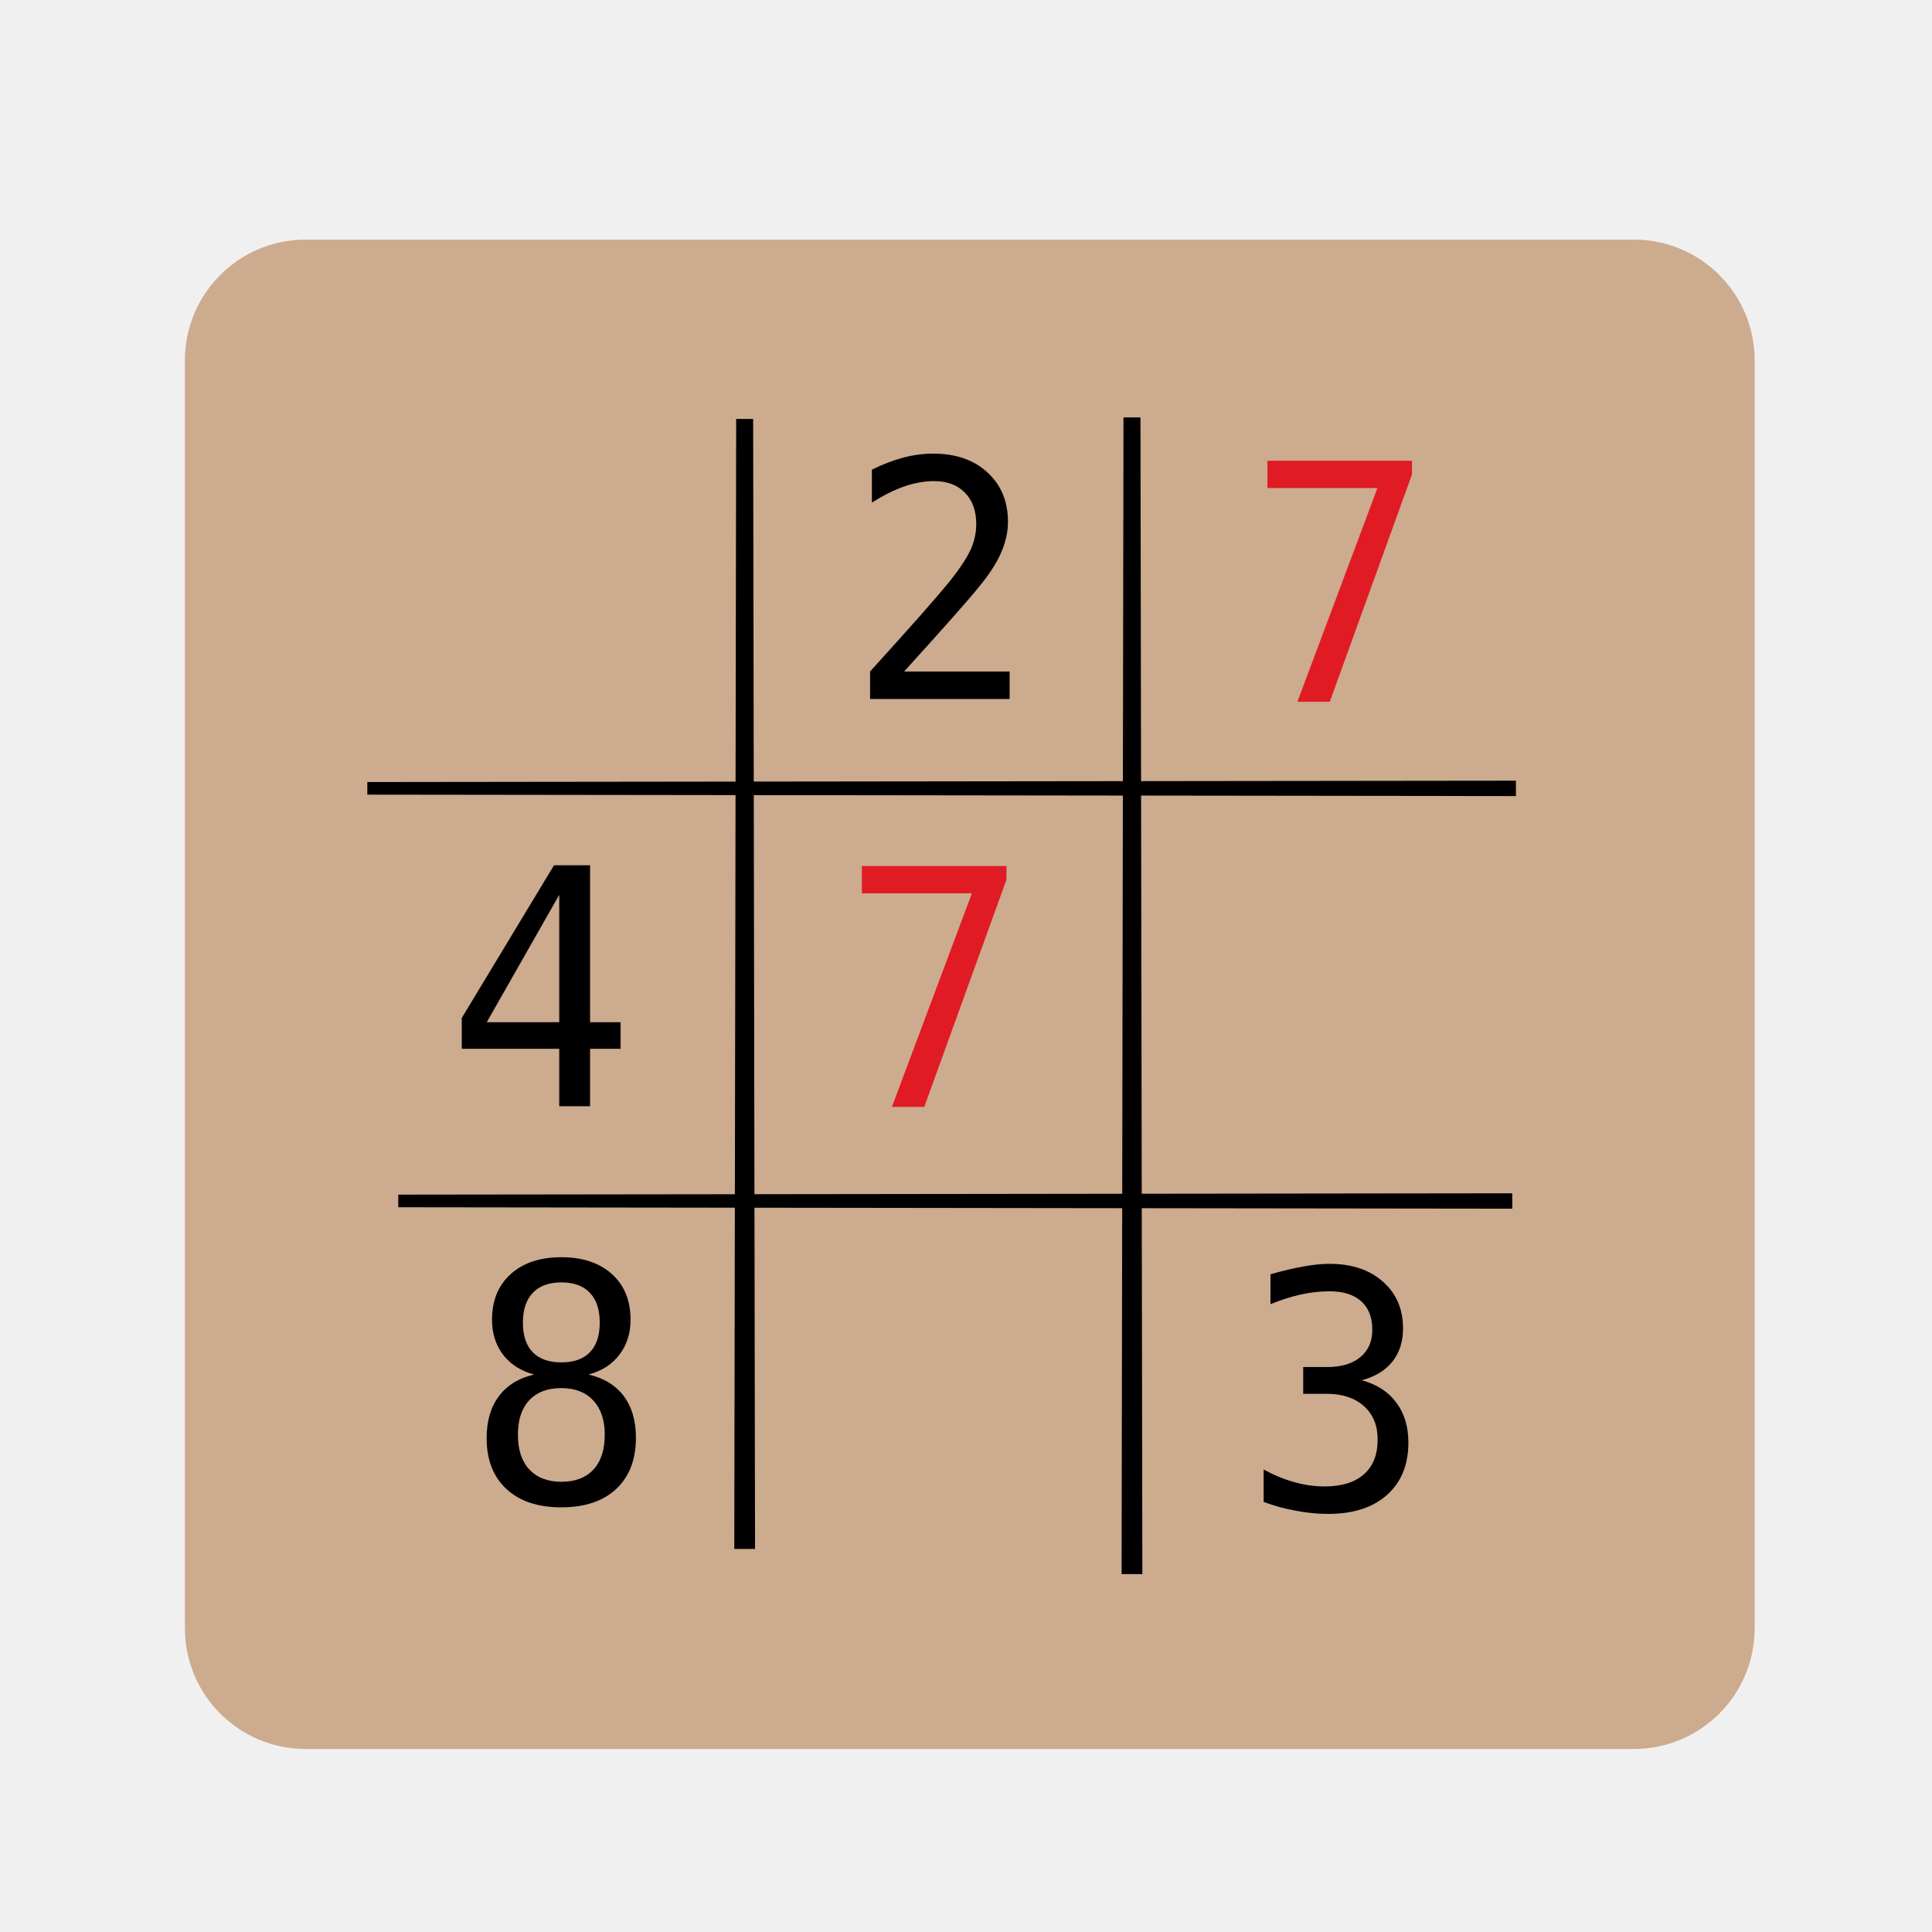
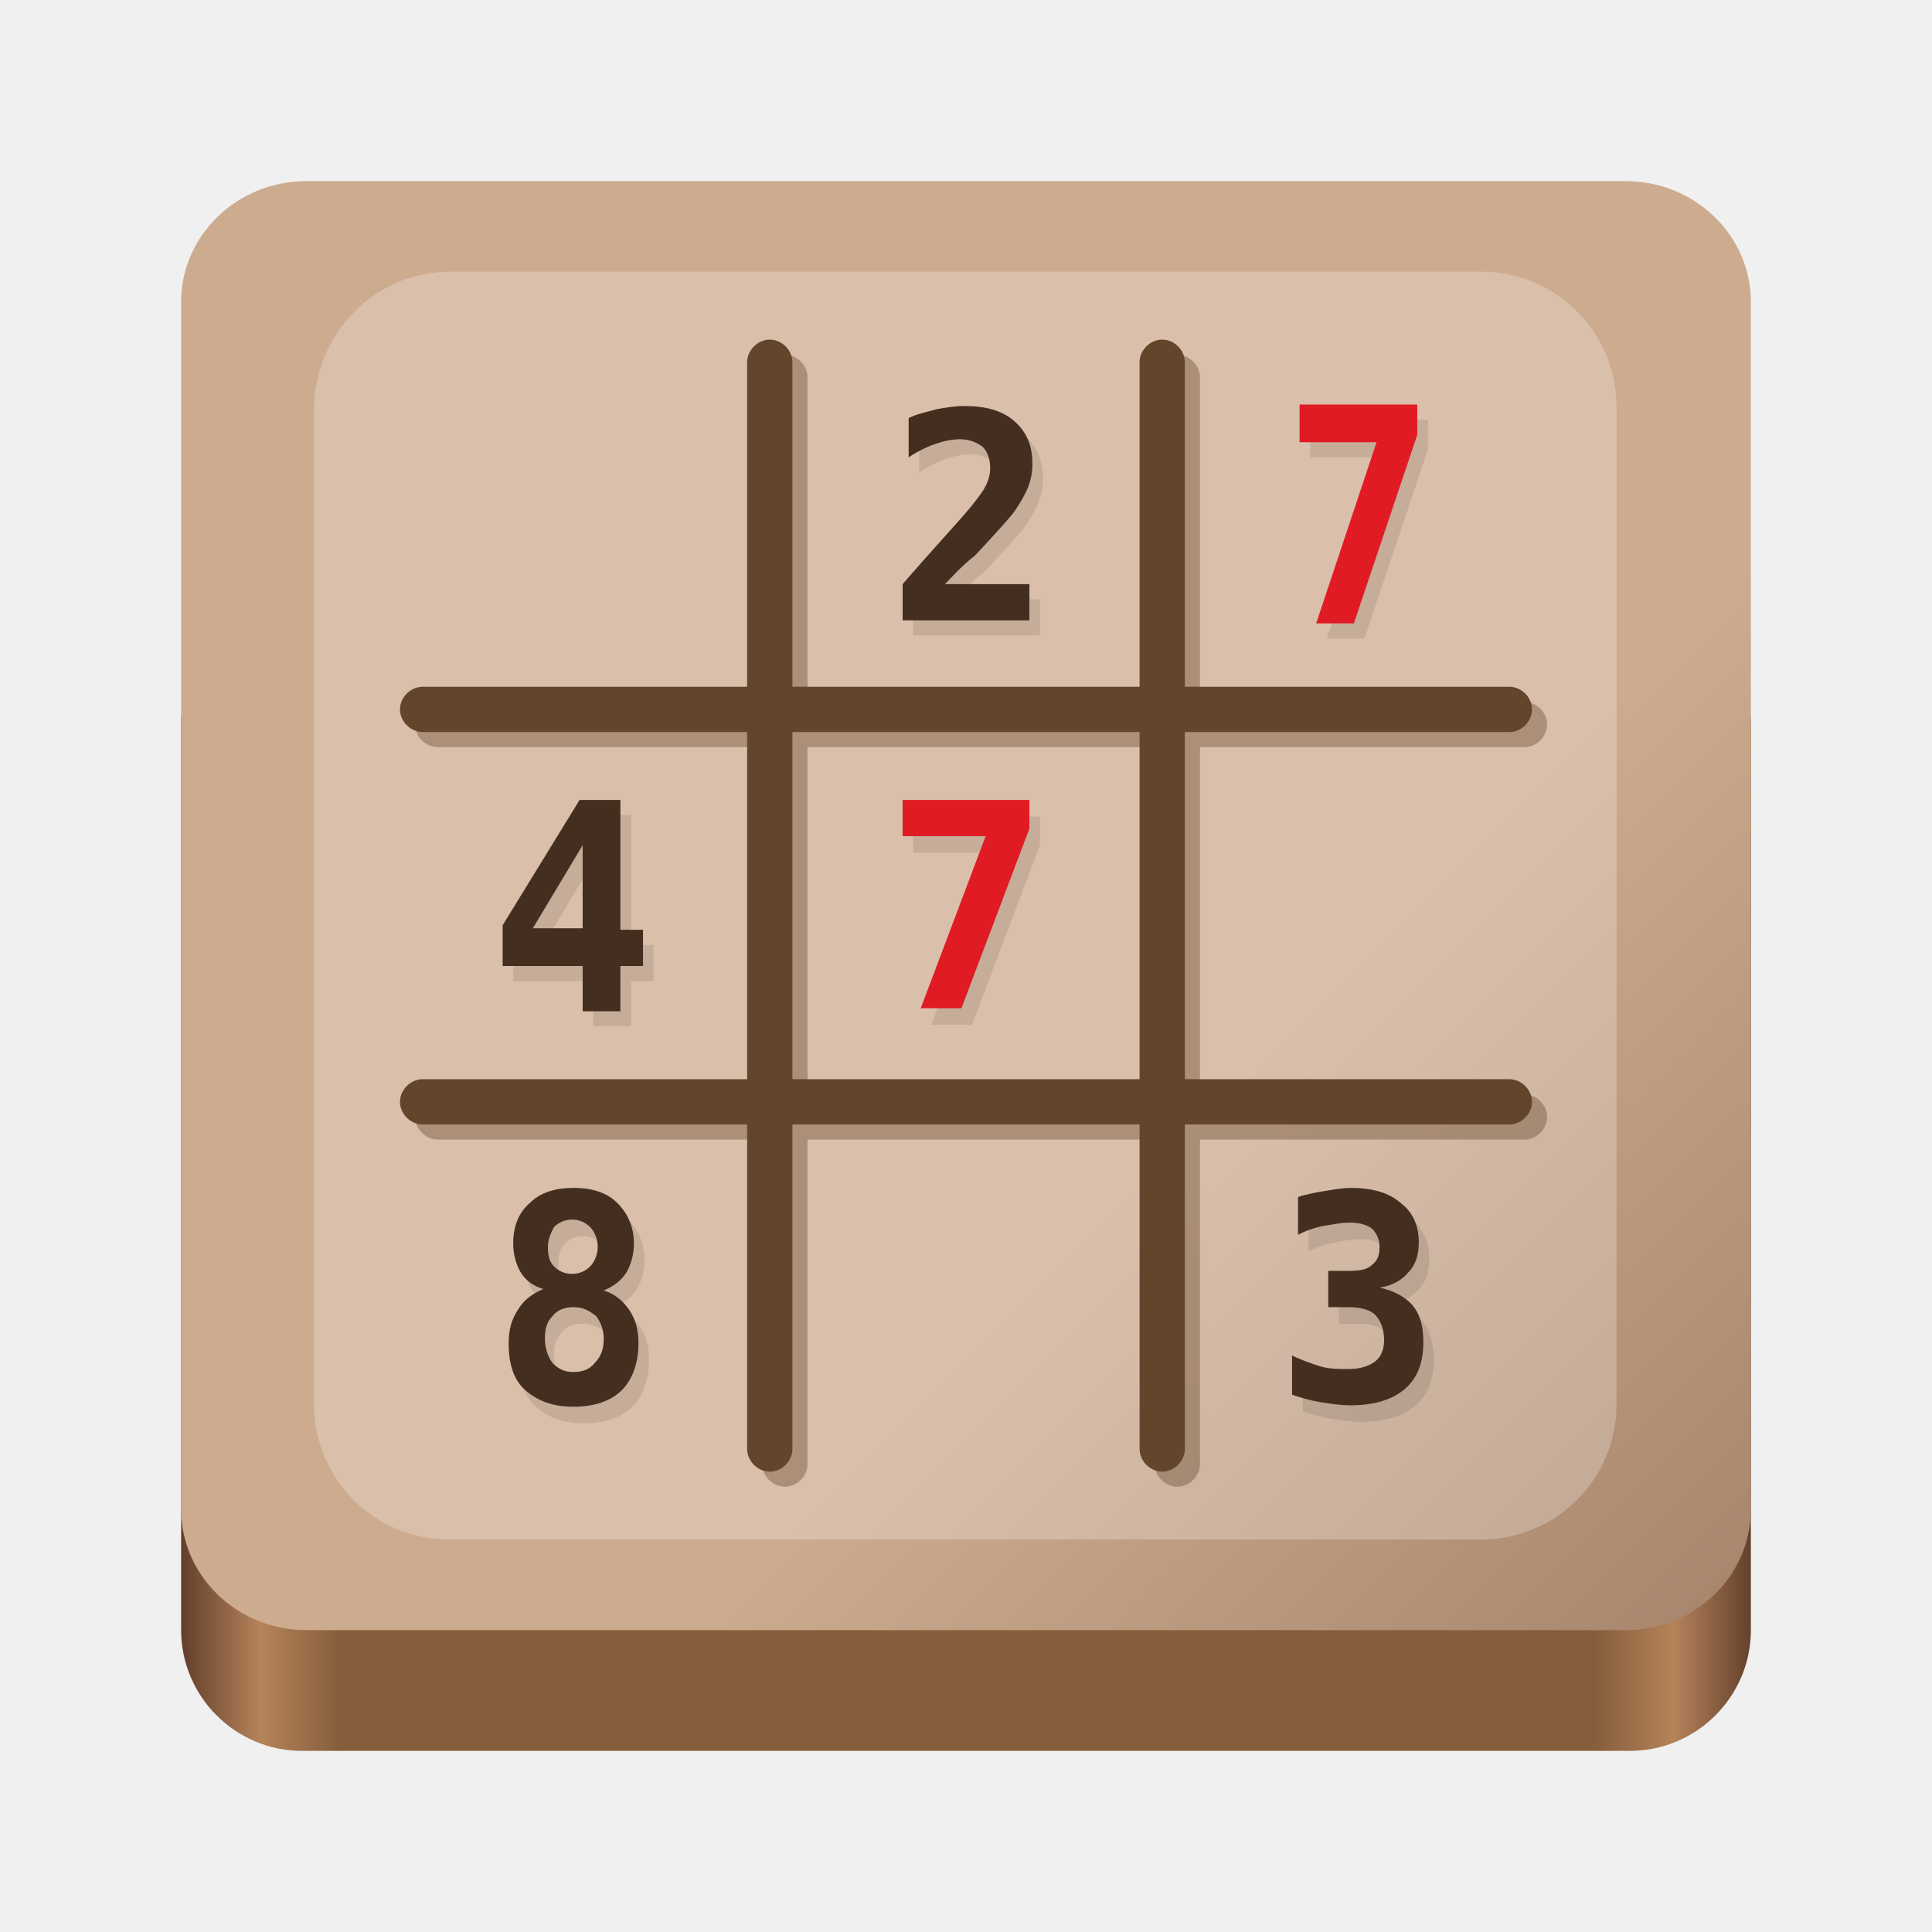
<svg xmlns="http://www.w3.org/2000/svg" height="128px" viewBox="0 0 128 128" width="128px">
-   <path d="m 20.25 15.875 h 88 c 4.418 0 8 3.582 8 8 v 84 c 0 4.418 -3.582 8 -8 8 h -88 c -4.418 0 -8 -3.582 -8 -8 v -84 c 0 -4.418 3.582 -8 8 -8 z m 0 0" fill="#cdab8f" />
-   <path d="m 48.773 27.758 h 1.125 l 0.125 74.863 h -1.375 z m 0 0" />
-   <path d="m 24.336 52.648 v -0.836 l 76.098 -0.09 v 1.02 z m 0 0" />
-   <path d="m 26.387 79.984 v -0.836 l 73.805 -0.09 v 1.02 z m 0 0" />
-   <path d="m 74.434 27.656 h 1.125 l 0.125 76.633 h -1.375 z m 0 0" />
-   <path d="m 83.969 30.527 h 9.578 v 0.91 l -5.445 15.055 h -2.145 l 5.301 -14.156 h -7.289 z m -1.414 -4.371" fill="#e01b24" />
-   <path d="m 59.902 44.488 h 6.988 v 1.82 h -9.246 v -1.82 c 1.273 -1.402 2.383 -2.637 3.336 -3.711 c 0.945 -1.078 1.602 -1.844 1.965 -2.289 c 0.68 -0.867 1.141 -1.574 1.379 -2.109 c 0.234 -0.539 0.355 -1.09 0.355 -1.656 c 0 -0.887 -0.254 -1.582 -0.758 -2.09 c -0.496 -0.504 -1.176 -0.758 -2.043 -0.758 c -0.621 0 -1.273 0.117 -1.957 0.348 c -0.676 0.234 -1.395 0.594 -2.156 1.074 v -2.18 c 0.703 -0.352 1.395 -0.613 2.066 -0.797 c 0.676 -0.176 1.34 -0.266 2.004 -0.266 c 1.488 0 2.684 0.414 3.586 1.246 c 0.906 0.828 1.359 1.914 1.359 3.27 c 0 0.684 -0.156 1.371 -0.457 2.051 c -0.297 0.688 -0.785 1.441 -1.469 2.266 c -0.375 0.465 -0.93 1.109 -1.652 1.926 s -1.82 2.043 -3.301 3.676 z m -3.801 -18.512" />
-   <path d="m 57.102 57.375 h 9.578 v 0.91 l -5.445 15.051 h -2.145 l 5.301 -14.152 h -7.289 z m -1.414 -4.371" fill="#e01b24" />
-   <path d="m 37.051 59.285 l -4.801 8.438 h 4.801 z m -0.348 -1.957 h 2.391 v 10.395 h 2.023 v 1.762 h -2.023 v 3.805 h -2.043 v -3.805 h -6.457 v -2.043 z m -7.145 -4.371" />
-   <path d="m 37.188 91.965 c -0.918 0 -1.629 0.273 -2.133 0.816 c -0.496 0.535 -0.742 1.293 -0.742 2.273 c 0 0.988 0.25 1.758 0.754 2.301 c 0.512 0.543 1.219 0.816 2.121 0.816 c 0.918 0 1.625 -0.27 2.125 -0.805 c 0.504 -0.543 0.754 -1.312 0.754 -2.312 c 0 -0.969 -0.254 -1.73 -0.766 -2.273 c -0.508 -0.543 -1.207 -0.816 -2.113 -0.816 z m -1.797 -0.898 c -0.879 -0.234 -1.562 -0.668 -2.059 -1.309 c -0.488 -0.645 -0.734 -1.418 -0.734 -2.32 c 0 -1.277 0.414 -2.281 1.234 -3.023 c 0.824 -0.746 1.941 -1.121 3.355 -1.121 s 2.535 0.375 3.359 1.121 c 0.82 0.742 1.23 1.746 1.23 3.023 c 0 0.902 -0.25 1.676 -0.742 2.32 c -0.488 0.641 -1.172 1.074 -2.047 1.309 c 1.016 0.23 1.793 0.707 2.336 1.422 c 0.539 0.719 0.809 1.641 0.809 2.766 c 0 1.445 -0.438 2.578 -1.309 3.395 c -0.875 0.812 -2.086 1.215 -3.637 1.215 c -1.547 0 -2.762 -0.402 -3.633 -1.215 c -0.875 -0.809 -1.312 -1.93 -1.312 -3.371 c 0 -1.137 0.27 -2.059 0.812 -2.777 c 0.539 -0.723 1.316 -1.203 2.336 -1.434 z m -0.746 -3.434 c 0 0.859 0.215 1.512 0.656 1.961 c 0.434 0.445 1.066 0.668 1.887 0.668 c 0.824 0 1.453 -0.223 1.891 -0.668 c 0.438 -0.449 0.656 -1.102 0.656 -1.961 c 0 -0.867 -0.219 -1.531 -0.656 -1.98 c -0.43 -0.461 -1.062 -0.691 -1.891 -0.691 c -0.82 0 -1.453 0.23 -1.887 0.691 c -0.441 0.461 -0.656 1.117 -0.656 1.98 z m -3.734 -8.418" />
-   <path d="m 90.219 91.445 c 1 0.273 1.762 0.766 2.289 1.48 c 0.535 0.711 0.801 1.594 0.801 2.648 c 0 1.473 -0.473 2.625 -1.41 3.465 c -0.945 0.844 -2.246 1.262 -3.914 1.262 c -0.695 0 -1.406 -0.07 -2.133 -0.211 c -0.727 -0.129 -1.438 -0.324 -2.133 -0.582 v -2.148 c 0.688 0.375 1.367 0.656 2.043 0.84 c 0.672 0.188 1.34 0.281 2 0.281 c 1.125 0 1.992 -0.27 2.602 -0.805 c 0.605 -0.535 0.91 -1.309 0.91 -2.309 c 0 -0.926 -0.305 -1.66 -0.91 -2.207 c -0.609 -0.543 -1.43 -0.816 -2.457 -0.816 h -1.566 v -1.773 h 1.566 c 0.949 0 1.684 -0.215 2.211 -0.652 c 0.535 -0.438 0.801 -1.043 0.801 -1.82 c 0 -0.824 -0.25 -1.453 -0.742 -1.891 c -0.492 -0.438 -1.191 -0.656 -2.102 -0.656 c -0.609 0 -1.234 0.07 -1.879 0.211 c -0.645 0.141 -1.32 0.355 -2.023 0.641 v -1.98 c 0.824 -0.234 1.551 -0.402 2.191 -0.516 c 0.645 -0.117 1.215 -0.176 1.711 -0.176 c 1.48 0 2.66 0.395 3.543 1.18 c 0.891 0.777 1.336 1.816 1.336 3.105 c 0 0.871 -0.234 1.602 -0.699 2.191 c -0.469 0.586 -1.145 1 -2.035 1.238 z m -7.902 -11.793" />
+   <filter id="a" height="100%" width="100%" x="0%" y="0%">
+     <feColorMatrix color-interpolation-filters="sRGB" values="0 0 0 0 1 0 0 0 0 1 0 0 0 0 1 0 0 0 1 0" />
+   </filter>
+   <linearGradient id="b" gradientTransform="matrix(0.2156 0 0 -0.3289 -389.748 -451.1336)" gradientUnits="userSpaceOnUse" x1="1863.713" x2="2346.175" y1="-1608.566" y2="-1608.566">
+     <stop offset="0" stop-color="#63402c" />
+     <stop offset="0.05" stop-color="#b5835a" />
+     <stop offset="0.1" stop-color="#865e3c" />
+     <stop offset="0.9" stop-color="#865e3c" />
+     <stop offset="0.95" stop-color="#b5835a" />
+     <stop offset="1" stop-color="#63402c" />
+   </linearGradient>
+   <linearGradient id="c" gradientUnits="userSpaceOnUse" x1="16.387" x2="111.613" y1="12.387" y2="107.613">
+     <stop offset="0.654" stop-color="#cdab8f" />
+     <stop offset="1" stop-color="#a9876e" />
+   </linearGradient>
+   <mask id="d">
+     <g filter="url(#a)">
+       <rect fill-opacity="0.25" height="153.6" width="153.6" x="-12.8" y="-12.8" />
+     </g>
+   </mask>
+   <clipPath id="e">
+     <rect height="152" width="192" />
+   </clipPath>
+   <mask id="f">
+     <g filter="url(#a)">
+       <rect fill-opacity="0.4" height="153.6" width="153.6" x="-12.8" y="-12.8" />
+     </g>
+   </mask>
+   <clipPath id="g">
+     <rect height="152" width="192" />
+   </clipPath>
+   <mask id="h">
+     <g filter="url(#a)">
+       <rect fill-opacity="0.1" height="153.6" width="153.6" x="-12.8" y="-12.8" />
+     </g>
+   </mask>
+   <clipPath id="i">
+     <rect height="152" width="192" />
+   </clipPath>
+   <path d="m 20 40 h 88 c 4.398 0 8 3.602 8 8 v 60 c 0 4.398 -3.602 8 -8 8 h -88 c -4.398 0 -8 -3.602 -8 -8 v -60 c 0 -4.398 3.602 -8 8 -8 z m 0 0" fill="url(#b)" />
+   <path d="m 20.301 12 h 87.398 c 4.602 0 8.301 3.602 8.301 8 v 80 c 0 4.398 -3.699 8 -8.301 8 h -87.398 c -4.602 0 -8.301 -3.602 -8.301 -8 v -80 c 0 -4.398 3.699 -8 8.301 -8 z m 0 0" fill="url(#c)" />
+   <g mask="url(#d)">
+     <g clip-path="url(#e)" transform="matrix(1 0 0 1 -8 -16)">
+       <path d="m 37.801 34 h 68.301 c 5 0 9 4 9 9 v 66 c 0 5 -4 9 -9 9 h -68.301 c -5 0 -9 -4 -9 -9 v -66 c 0.098 -5 4.098 -9 9 -9 z m 0 0" fill="#ffffff" />
+     </g>
+   </g>
+   <g mask="url(#f)">
+     <g clip-path="url(#g)" fill="#63452c" transform="matrix(1 0 0 1 -8 -16)">
+       <path d="m 61.5 41 v 72 c 0 0.801 -0.699 1.5 -1.5 1.5 s -1.5 -0.699 -1.5 -1.5 v -72 c 0 -0.801 0.699 -1.5 1.5 -1.5 s 1.5 0.699 1.5 1.5 z m 0 0" />
+       <path d="m 87.5 41 v 72 c 0 0.801 -0.699 1.5 -1.5 1.5 s -1.5 -0.699 -1.5 -1.5 v -72 c 0 -0.801 0.699 -1.5 1.5 -1.5 s 1.5 0.699 1.5 1.5 z m 0 0" />
+       <path d="m 37 88.5 h 72 c 0.801 0 1.5 0.699 1.5 1.5 s -0.699 1.5 -1.5 1.5 h -72 c -0.801 0 -1.5 -0.699 -1.5 -1.5 s 0.699 -1.5 1.5 -1.5 z m 0 0" />
+       <path d="m 37 62.5 h 72 c 0.801 0 1.5 0.699 1.5 1.5 s -0.699 1.5 -1.5 1.5 h -72 c -0.801 0 -1.5 -0.699 -1.5 -1.5 s 0.699 -1.5 1.5 -1.5 z m 0 0" />
+     </g>
+   </g>
+   <g fill="#63452c">
+     <path d="m 52.5 24 v 72 c 0 0.801 -0.699 1.5 -1.5 1.5 s -1.5 -0.699 -1.5 -1.5 v -72 c 0 -0.801 0.699 -1.5 1.5 -1.5 s 1.5 0.699 1.5 1.5 z m 0 0" />
+     <path d="m 78.5 24 v 72 c 0 0.801 -0.699 1.5 -1.5 1.5 s -1.5 -0.699 -1.5 -1.5 v -72 c 0 -0.801 0.699 -1.5 1.5 -1.5 s 1.5 0.699 1.5 1.5 z m 0 0" />
+     <path d="m 28 71.5 h 72 c 0.801 0 1.5 0.699 1.5 1.5 s -0.699 1.5 -1.5 1.5 h -72 c -0.801 0 -1.5 -0.699 -1.5 -1.5 s 0.699 -1.5 1.5 -1.5 z m 0 0" />
+     <path d="m 28 45.5 h 72 c 0.801 0 1.5 0.699 1.5 1.5 s -0.699 1.5 -1.5 1.5 h -72 c -0.801 0 -1.5 -0.699 -1.5 -1.5 s 0.699 -1.5 1.5 -1.5 z m 0 0" />
+   </g>
+   <g mask="url(#h)">
+     <g clip-path="url(#i)" fill="#020202" transform="matrix(1 0 0 1 -8 -16)">
+       <path d="m 68.5 70.102 h 8.398 v 1.898 l -4.5 11.898 h -2.699 l 4.301 -11.398 h -5.5 z m 0 0" />
+       <path d="m 71.301 55.699 h 5.598 v 2.402 h -8.398 v -2.402 l 1.398 -1.598 c 1.703 -1.902 2.703 -3 3.102 -3.5 s 0.801 -1 1 -1.402 c 0.199 -0.398 0.301 -0.801 0.301 -1.199 c 0 -0.602 -0.199 -1.102 -0.5 -1.398 c -0.402 -0.301 -0.902 -0.5 -1.5 -0.5 c -0.5 0 -1 0.098 -1.602 0.297 c -0.598 0.203 -1.199 0.5 -1.801 0.902 v -2.602 c 0.602 -0.301 1.203 -0.398 1.902 -0.598 c 0.598 -0.102 1.199 -0.203 1.801 -0.203 c 1.398 0 2.5 0.301 3.297 1 c 0.801 0.703 1.203 1.602 1.203 2.801 c 0 0.602 -0.102 1.102 -0.301 1.602 s -0.5 1 -0.902 1.598 c -0.297 0.402 -1.199 1.402 -2.598 2.902 c -1 0.801 -1.602 1.5 -2 1.898 z m 0 0" />
+       <path d="m 94.801 43.801 h 7.801 v 2 l -4.203 12.5 h -2.5 l 4 -12 h -5.098 z m 0 0" />
+       <path d="m 47.301 73.102 l -3.301 5.5 h 3.301 z m -0.199 -3.102 h 2.699 v 8.602 h 1.5 v 2.398 h -1.5 v 3 h -2.5 v -3 h -5.301 v -2.699 z m 0 0" />
+       <path d="m 46.602 103.699 c -0.602 0 -1.102 0.199 -1.402 0.602 c -0.398 0.398 -0.5 0.898 -0.5 1.5 c 0 0.598 0.199 1.199 0.5 1.598 c 0.402 0.402 0.801 0.602 1.402 0.602 c 0.598 0 1.098 -0.199 1.398 -0.602 c 0.398 -0.398 0.602 -0.898 0.602 -1.598 c 0 -0.602 -0.203 -1.102 -0.5 -1.5 c -0.402 -0.402 -0.902 -0.602 -1.5 -0.602 z m -1.902 -1.199 c -0.699 -0.199 -1.199 -0.602 -1.5 -1.102 s -0.5 -1.199 -0.5 -1.898 c 0 -1.199 0.402 -2.102 1.102 -2.699 c 0.699 -0.699 1.699 -1 2.898 -1 s 2.199 0.301 2.902 1 c 0.699 0.699 1.098 1.598 1.098 2.699 c 0 0.699 -0.199 1.398 -0.5 1.898 s -0.801 0.902 -1.5 1.203 c 0.699 0.199 1.301 0.699 1.699 1.297 c 0.402 0.602 0.602 1.301 0.602 2.203 c 0 1.297 -0.398 2.398 -1.102 3.098 c -0.699 0.699 -1.797 1.102 -3.199 1.102 c -1.398 0 -2.398 -0.402 -3.199 -1.102 s -1.102 -1.801 -1.102 -3.098 c 0 -0.902 0.203 -1.602 0.602 -2.203 c 0.398 -0.699 0.898 -1.199 1.699 -1.398 z m 0.301 -2.801 c 0 0.602 0.102 1 0.398 1.301 c 0.301 0.301 0.703 0.5 1.203 0.5 s 0.898 -0.199 1.199 -0.5 s 0.5 -0.801 0.5 -1.301 s -0.199 -1 -0.5 -1.301 c -0.301 -0.297 -0.699 -0.5 -1.199 -0.5 s -0.902 0.203 -1.203 0.5 c -0.297 0.301 -0.398 0.801 -0.398 1.301 z m 0 0" />
+       <path d="m 98.102 103.699 h -1.402 v -2.398 h 1.402 c 0.699 0 1.199 -0.102 1.5 -0.402 c 0.398 -0.297 0.5 -0.699 0.5 -1.199 s -0.203 -0.898 -0.5 -1.199 c -0.402 -0.301 -0.902 -0.398 -1.5 -0.398 c -0.5 0 -1 0.098 -1.602 0.199 c -0.602 0.098 -1.199 0.301 -1.801 0.598 v -2.5 c 0.602 -0.199 1.199 -0.297 1.801 -0.398 s 1.199 -0.199 1.699 -0.199 c 1.402 0 2.5 0.301 3.301 1 c 0.801 0.598 1.199 1.5 1.199 2.598 c 0 0.801 -0.199 1.5 -0.699 2 c -0.398 0.5 -1.102 0.902 -1.898 1 c 0.898 0.203 1.699 0.602 2.199 1.203 c 0.398 0.598 0.699 1.398 0.699 2.398 c 0 1.398 -0.398 2.398 -1.199 3.102 c -0.801 0.699 -2 1.098 -3.602 1.098 c -0.699 0 -1.301 -0.098 -2 -0.199 c -0.598 -0.102 -1.301 -0.301 -1.898 -0.5 v -2.602 c 0.598 0.301 1.199 0.5 1.801 0.703 c 0.598 0.199 1.297 0.199 2 0.199 c 0.699 0 1.297 -0.199 1.699 -0.5 c 0.398 -0.301 0.598 -0.801 0.598 -1.402 c 0 -0.699 -0.199 -1.297 -0.598 -1.699 c -0.402 -0.301 -1 -0.5 -1.699 -0.5 z m 0 0" />
+     </g>
+   </g>
+   <path d="m 59.801 53 h 8.398 v 1.898 l -4.5 11.902 h -2.699 l 4.301 -11.402 h -5.5 z m 0 0" fill="#e01b24" />
+   <path d="m 86.102 26.801 h 7.797 v 2 l -4.199 12.5 h -2.5 l 4 -12 h -5.098 z m 0 0" fill="#e01b24" />
+   <path d="m 62.602 38.699 h 5.598 v 2.402 h -8.398 v -2.402 l 1.398 -1.598 c 1.699 -1.902 2.699 -3 3.102 -3.5 c 0.398 -0.5 0.801 -1 1 -1.402 c 0.199 -0.398 0.301 -0.801 0.301 -1.199 c 0 -0.602 -0.203 -1.102 -0.5 -1.398 c -0.402 -0.301 -0.902 -0.5 -1.5 -0.5 c -0.5 0 -1 0.098 -1.602 0.297 c -0.602 0.203 -1.199 0.5 -1.801 0.902 v -2.602 c 0.602 -0.301 1.199 -0.398 1.902 -0.598 c 0.598 -0.102 1.199 -0.203 1.797 -0.203 c 1.402 0 2.5 0.301 3.301 1 c 0.801 0.703 1.199 1.602 1.199 2.801 c 0 0.602 -0.098 1.102 -0.297 1.602 c -0.203 0.5 -0.5 1 -0.902 1.598 c -0.301 0.402 -1.199 1.402 -2.598 2.902 c -0.902 0.699 -1.5 1.398 -2 1.898 z m 0 0" fill="#442e1f" />
+   <path d="m 38.602 56 l -3.301 5.5 h 3.301 z m -0.203 -3 h 2.703 v 8.602 h 1.5 v 2.398 h -1.5 v 3 h -2.5 v -3 h -5.301 v -2.699 z m 0 0" fill="#442e1f" />
+   <path d="m 38 86.602 c -0.602 0 -1.102 0.199 -1.398 0.598 c -0.402 0.402 -0.5 0.902 -0.5 1.5 c 0 0.602 0.199 1.199 0.5 1.602 c 0.398 0.398 0.797 0.598 1.398 0.598 s 1.102 -0.199 1.398 -0.598 c 0.402 -0.402 0.602 -0.902 0.602 -1.602 c 0 -0.598 -0.199 -1.098 -0.5 -1.5 c -0.5 -0.398 -0.898 -0.598 -1.5 -0.598 z m -2 -1.203 c -0.699 -0.199 -1.199 -0.598 -1.5 -1.098 s -0.5 -1.199 -0.5 -1.902 c 0 -1.199 0.398 -2.098 1.102 -2.699 c 0.699 -0.699 1.699 -1 2.898 -1 s 2.199 0.301 2.898 1 c 0.703 0.699 1.102 1.602 1.102 2.699 c 0 0.703 -0.199 1.402 -0.5 1.902 s -0.801 0.898 -1.5 1.199 c 0.699 0.199 1.301 0.699 1.699 1.301 c 0.402 0.598 0.602 1.301 0.602 2.199 c 0 1.301 -0.402 2.398 -1.102 3.102 c -0.699 0.699 -1.801 1.098 -3.199 1.098 s -2.398 -0.398 -3.199 -1.098 c -0.801 -0.703 -1.102 -1.801 -1.102 -3.102 c 0 -0.898 0.199 -1.602 0.602 -2.199 c 0.398 -0.699 1 -1.102 1.699 -1.402 z m 0.301 -2.797 c 0 0.598 0.098 1 0.398 1.297 c 0.301 0.301 0.699 0.5 1.199 0.5 s 0.902 -0.199 1.203 -0.5 c 0.297 -0.297 0.5 -0.797 0.5 -1.297 s -0.203 -1 -0.5 -1.301 c -0.301 -0.301 -0.703 -0.5 -1.203 -0.5 s -0.898 0.199 -1.199 0.5 c -0.199 0.398 -0.398 0.801 -0.398 1.301 z m 0 0" fill="#442e1f" />
+   <path d="m 89.398 86.602 h -1.398 v -2.402 h 1.398 c 0.703 0 1.203 -0.098 1.5 -0.398 c 0.402 -0.301 0.5 -0.699 0.5 -1.199 s -0.199 -0.902 -0.5 -1.203 c -0.398 -0.297 -0.898 -0.398 -1.5 -0.398 c -0.5 0 -1 0.102 -1.598 0.199 c -0.602 0.102 -1.199 0.301 -1.801 0.602 v -2.5 c 0.602 -0.199 1.199 -0.301 1.801 -0.402 c 0.598 -0.098 1.199 -0.199 1.699 -0.199 c 1.398 0 2.5 0.301 3.301 1 c 0.801 0.602 1.199 1.5 1.199 2.602 c 0 0.801 -0.199 1.5 -0.699 2 c -0.402 0.5 -1.102 0.898 -1.902 1 c 0.902 0.199 1.703 0.598 2.203 1.199 s 0.699 1.398 0.699 2.398 c 0 1.402 -0.402 2.402 -1.199 3.102 c -0.801 0.699 -2 1.102 -3.602 1.102 c -0.699 0 -1.301 -0.102 -2 -0.203 c -0.602 -0.098 -1.301 -0.297 -1.898 -0.5 v -2.598 c 0.598 0.301 1.199 0.5 1.797 0.699 c 0.602 0.199 1.301 0.199 2 0.199 c 0.703 0 1.301 -0.199 1.703 -0.5 c 0.398 -0.301 0.598 -0.801 0.598 -1.398 c 0 -0.699 -0.199 -1.301 -0.598 -1.699 c -0.301 -0.301 -0.902 -0.5 -1.703 -0.5 z m 0 0" fill="#442e1f" />
</svg>
